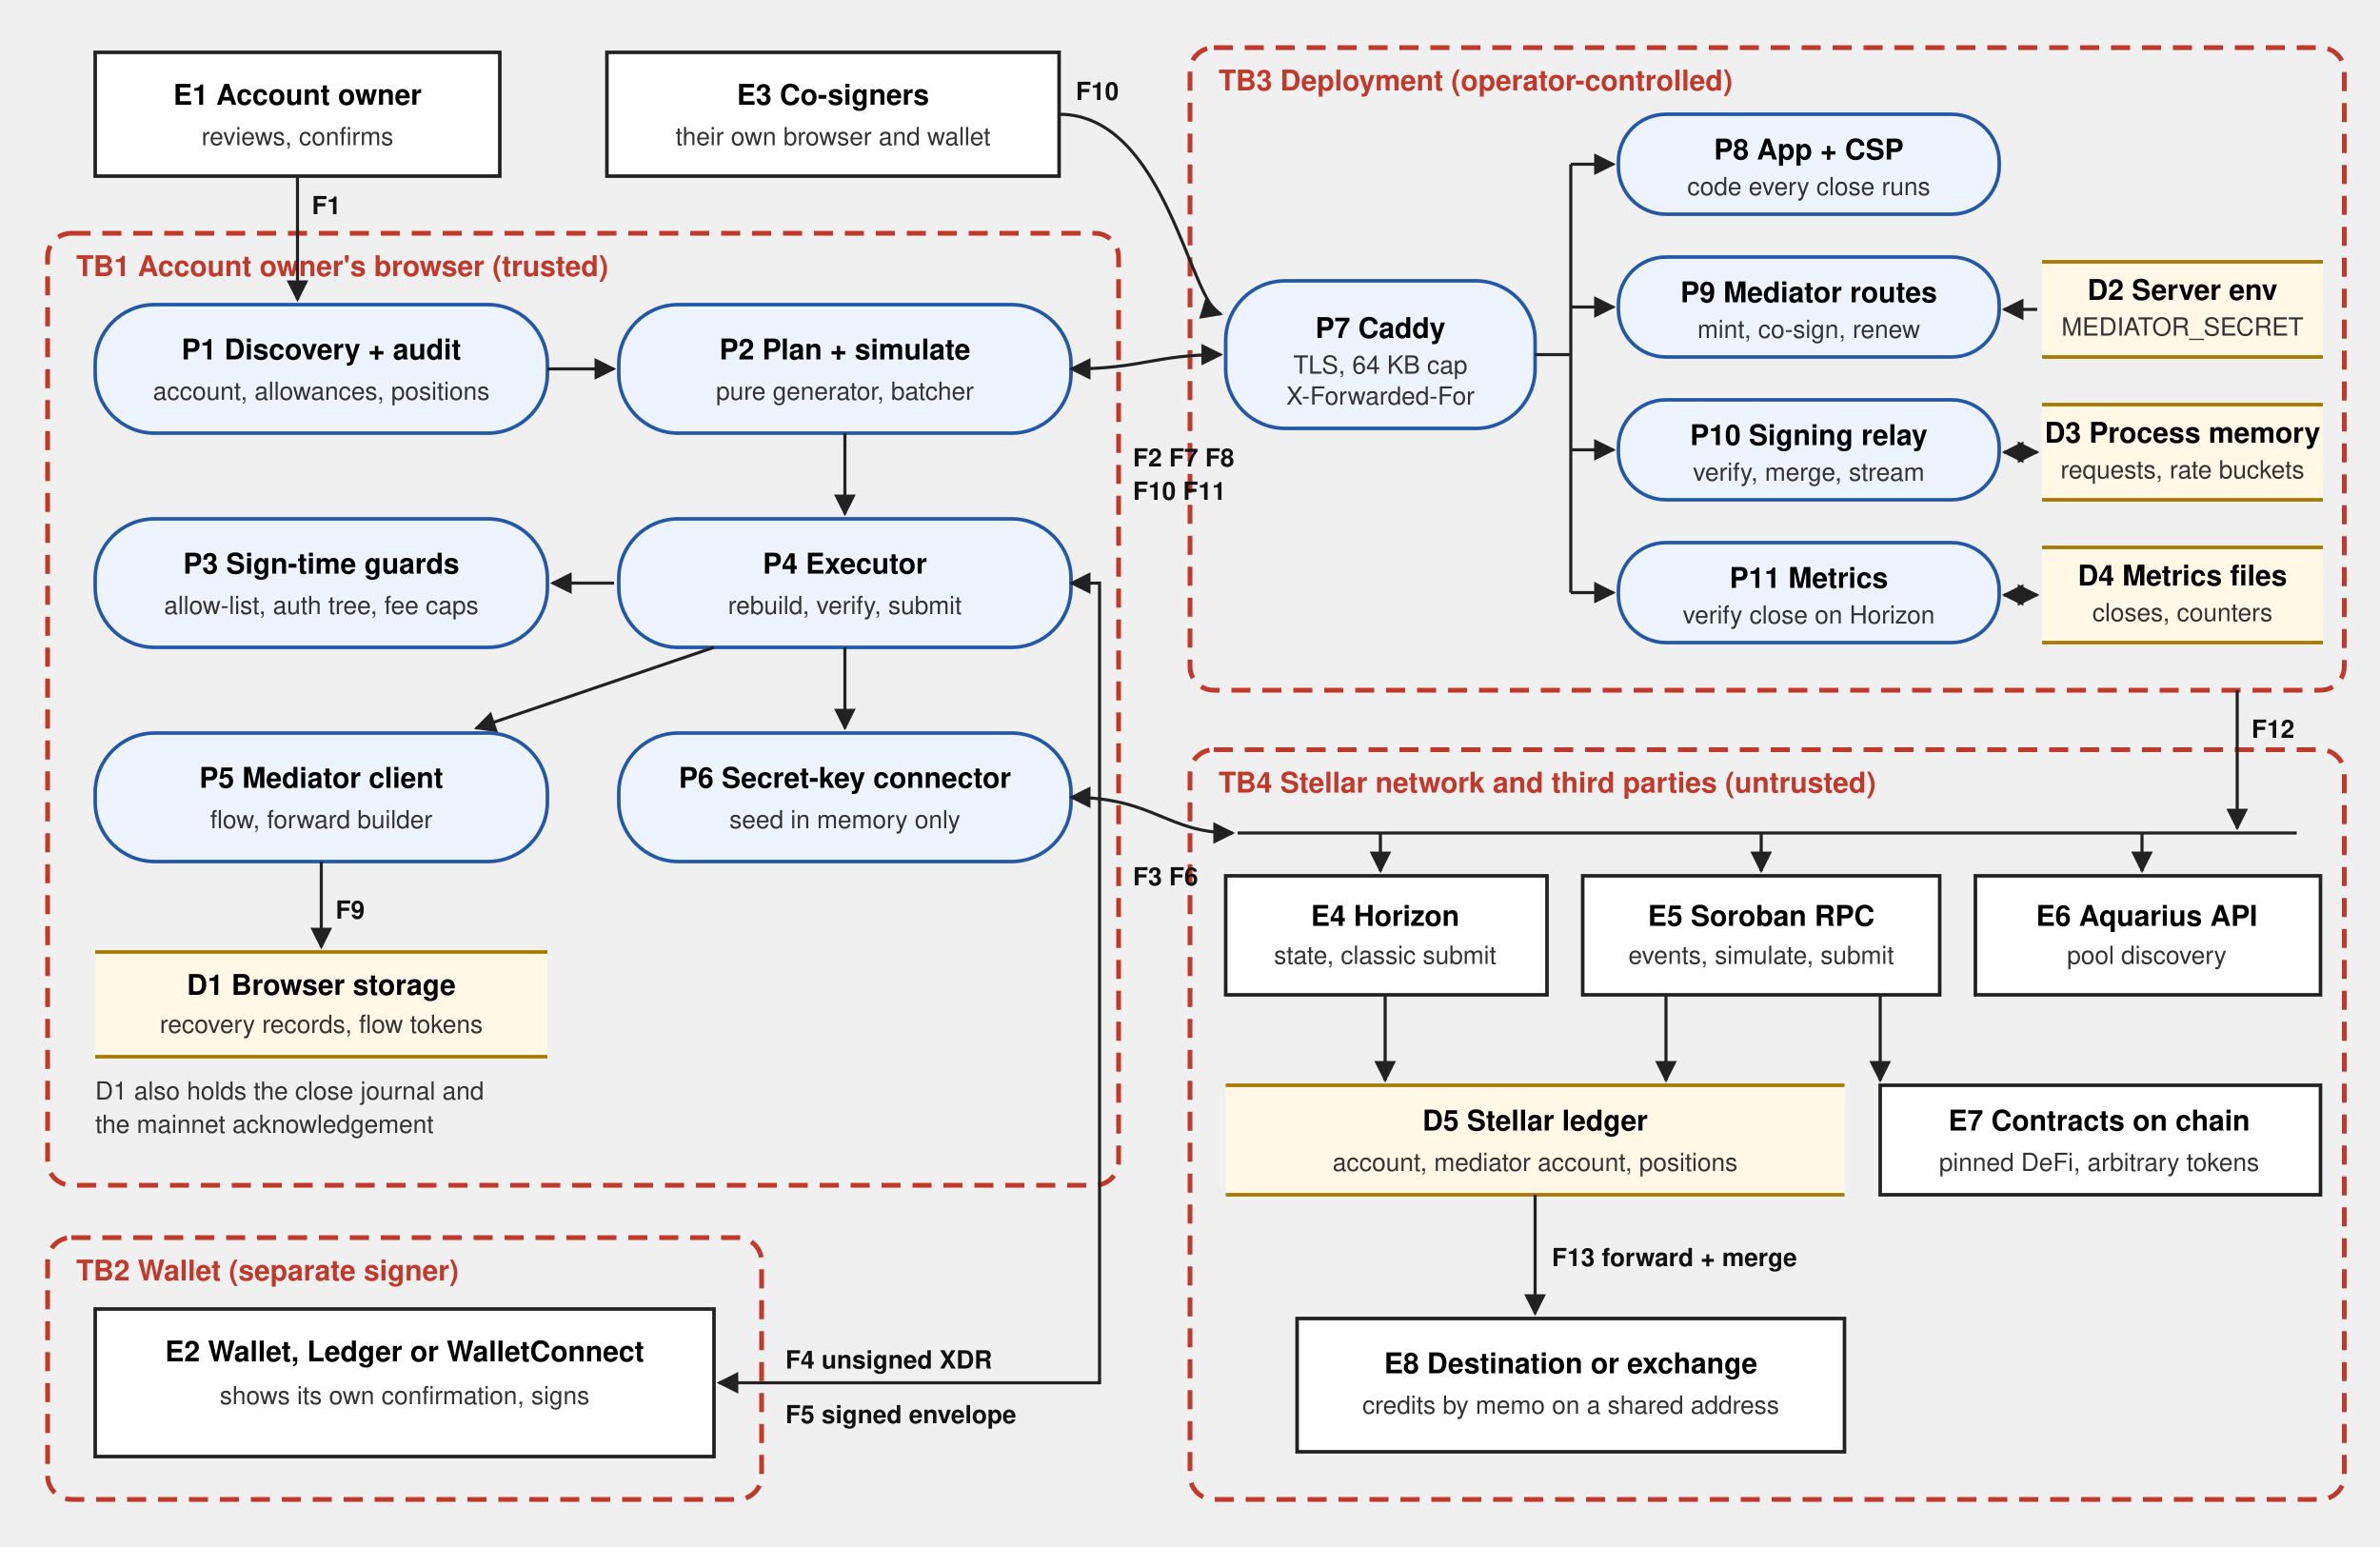
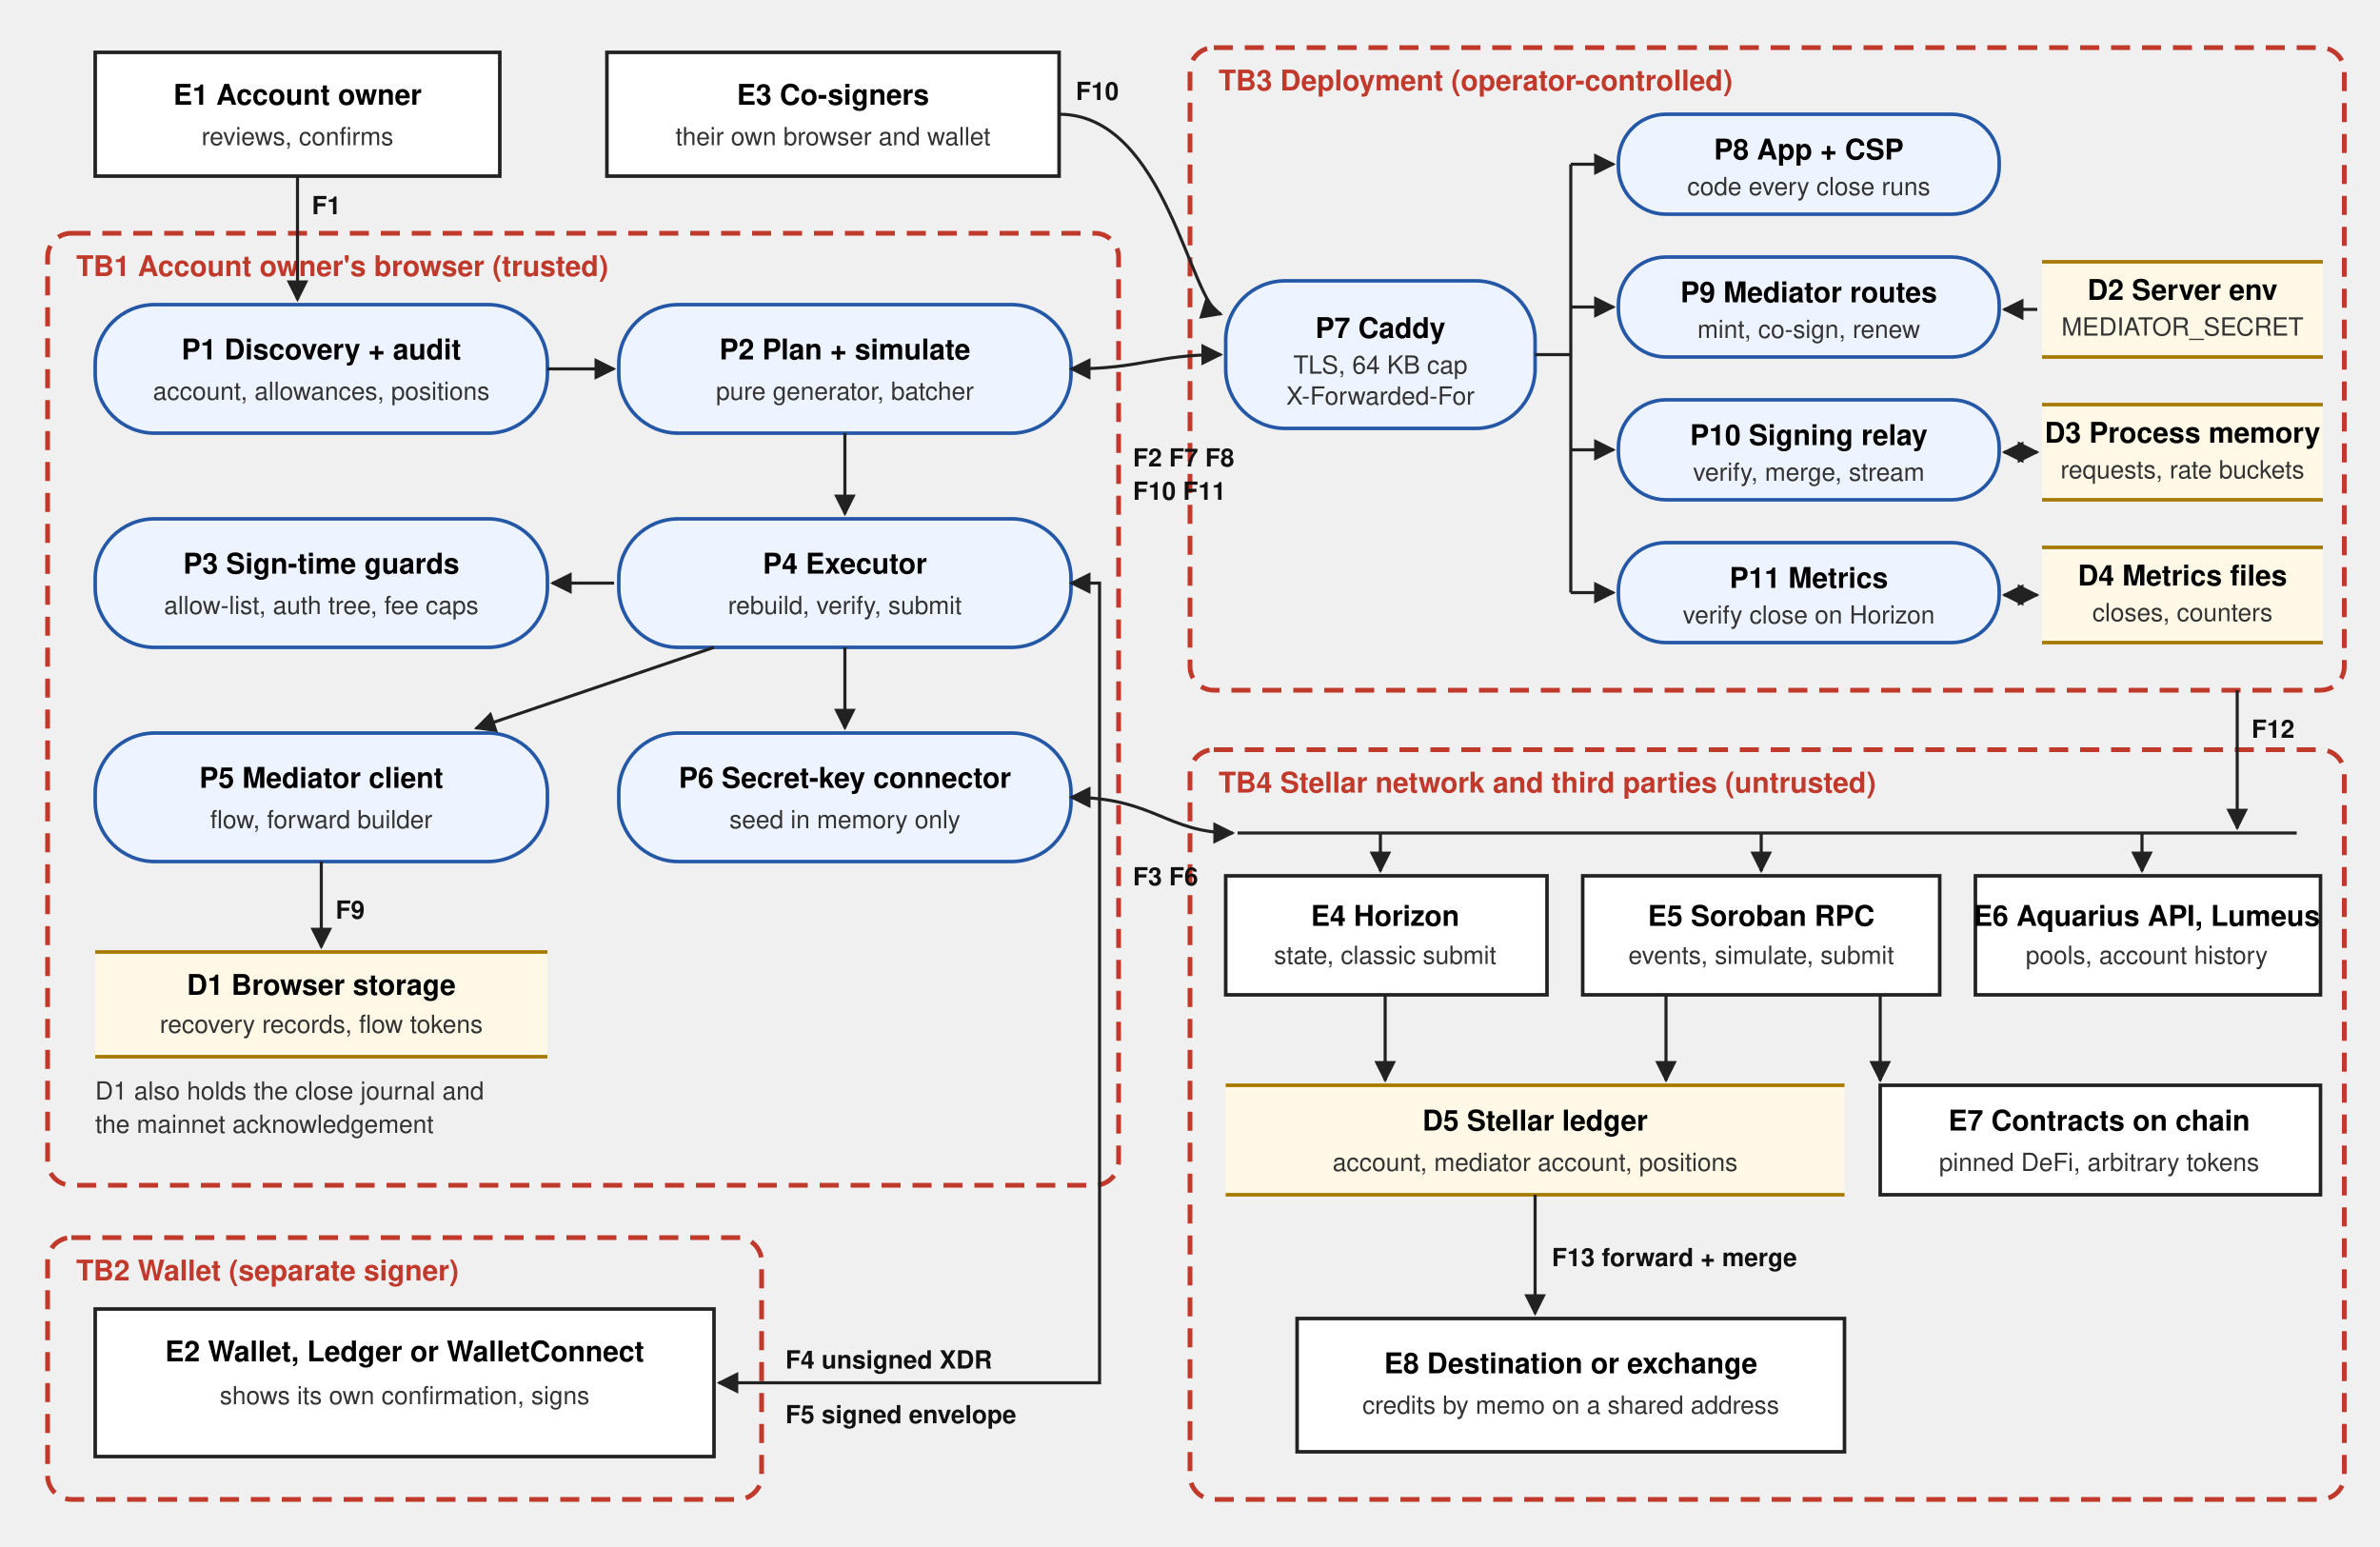
<svg xmlns="http://www.w3.org/2000/svg" viewBox="0 0 1000 650" width="1000" height="650" font-family="Helvetica, Arial, sans-serif">
  <defs>
    <marker id="a" viewBox="0 0 10 10" refX="9" refY="5" markerWidth="7" markerHeight="7" orient="auto-start-reverse">
      <path d="M0,0 L10,5 L0,10 z" fill="#222" />
    </marker>
  </defs>
  <style>
    .tb{fill:none;stroke:#c0392b;stroke-width:2;stroke-dasharray:8 5}
    .tbl{fill:#c0392b;font-weight:bold;font-size:12px}
    .ext{fill:#fff;stroke:#222;stroke-width:1.5}
    .proc{fill:#eef4ff;stroke:#2457a6;stroke-width:1.5}
    .sbg{fill:#fff8e6}
    .sl{stroke:#a67a00;stroke-width:1.5}
    .f{stroke:#222;stroke-width:1.3;fill:none;marker-end:url(#a)}
    .f2{stroke:#222;stroke-width:1.3;fill:none;marker-end:url(#a);marker-start:url(#a)}
    .ln{stroke:#222;stroke-width:1.3;fill:none}
    .fl{font-size:10.5px;fill:#111;font-weight:600}
    .t{font-size:12px;font-weight:600}
    .s{font-size:10.5px;fill:#333}
  </style>
  <rect class="ext" x="40" y="22" width="170" height="52" />
  <text class="t" x="125" y="44" text-anchor="middle">E1 Account owner</text>
  <text class="s" x="125" y="61" text-anchor="middle">reviews, confirms</text>
  <rect class="ext" x="255" y="22" width="190" height="52" />
  <text class="t" x="350" y="44" text-anchor="middle">E3 Co-signers</text>
  <text class="s" x="350" y="61" text-anchor="middle">their own browser and wallet</text>
  <rect class="tb" x="20" y="98" width="450" height="400" rx="10" />
  <text class="tbl" x="32" y="116">TB1  Account owner's browser (trusted)</text>
  <rect class="proc" x="40" y="128" width="190" height="54" rx="25" />
  <text class="t" x="135" y="151" text-anchor="middle">P1 Discovery + audit</text>
  <text class="s" x="135" y="168" text-anchor="middle">account, allowances, positions</text>
  <rect class="proc" x="260" y="128" width="190" height="54" rx="25" />
  <text class="t" x="355" y="151" text-anchor="middle">P2 Plan + simulate</text>
  <text class="s" x="355" y="168" text-anchor="middle">pure generator, batcher</text>
  <rect class="proc" x="40" y="218" width="190" height="54" rx="25" />
  <text class="t" x="135" y="241" text-anchor="middle">P3 Sign-time guards</text>
  <text class="s" x="135" y="258" text-anchor="middle">allow-list, auth tree, fee caps</text>
  <rect class="proc" x="260" y="218" width="190" height="54" rx="25" />
  <text class="t" x="355" y="241" text-anchor="middle">P4 Executor</text>
  <text class="s" x="355" y="258" text-anchor="middle">rebuild, verify, submit</text>
  <rect class="proc" x="40" y="308" width="190" height="54" rx="25" />
  <text class="t" x="135" y="331" text-anchor="middle">P5 Mediator client</text>
  <text class="s" x="135" y="348" text-anchor="middle">flow, forward builder</text>
  <rect class="proc" x="260" y="308" width="190" height="54" rx="25" />
  <text class="t" x="355" y="331" text-anchor="middle">P6 Secret-key connector</text>
  <text class="s" x="355" y="348" text-anchor="middle">seed in memory only</text>
  <rect class="sbg" x="40" y="400" width="190" height="44" />
  <line class="sl" x1="40" y1="400" x2="230" y2="400" />
  <line class="sl" x1="40" y1="444" x2="230" y2="444" />
  <text class="t" x="135" y="418" text-anchor="middle">D1 Browser storage</text>
  <text class="s" x="135" y="434" text-anchor="middle">recovery records, flow tokens</text>
  <text class="s" x="40" y="462">D1 also holds the close journal and</text>
  <text class="s" x="40" y="476">the mainnet acknowledgement</text>
  <path class="f" d="M125,74 V126" />
  <text class="fl" x="131" y="90">F1</text>
  <path class="f" d="M230,155 H258" />
  <path class="f" d="M355,182 V216" />
  <path class="f" d="M258,245 H232" />
  <path class="f" d="M300,272 L200,306" />
  <path class="f" d="M355,272 V306" />
  <path class="f" d="M135,362 V398" />
  <text class="fl" x="141" y="386">F9</text>
  <rect class="tb" x="20" y="520" width="300" height="110" rx="10" />
  <text class="tbl" x="32" y="538">TB2  Wallet (separate signer)</text>
  <rect class="ext" x="40" y="550" width="260" height="62" />
  <text class="t" x="170" y="572" text-anchor="middle">E2 Wallet, Ledger or WalletConnect</text>
  <text class="s" x="170" y="590" text-anchor="middle">shows its own confirmation, signs</text>
  <path class="f2" d="M450,245 H462 V581 H302" />
  <text class="fl" x="330" y="575">F4 unsigned XDR</text>
  <text class="fl" x="330" y="598">F5 signed envelope</text>
  <rect class="tb" x="500" y="20" width="485" height="270" rx="10" />
  <text class="tbl" x="512" y="38">TB3  Deployment (operator-controlled)</text>
  <rect class="proc" x="515" y="118" width="130" height="62" rx="25" />
  <text class="t" x="580" y="142" text-anchor="middle">P7 Caddy</text>
  <text class="s" x="580" y="157" text-anchor="middle">TLS, 64 KB cap</text>
  <text class="s" x="580" y="170" text-anchor="middle">X-Forwarded-For</text>
  <path class="ln" d="M645,149 H660 M660,69 V249" />
  <rect class="proc" x="680" y="48" width="160" height="42" rx="20" />
  <text class="t" x="760" y="67" text-anchor="middle">P8 App + CSP</text>
  <text class="s" x="760" y="82" text-anchor="middle">code every close runs</text>
  <rect class="proc" x="680" y="108" width="160" height="42" rx="20" />
  <text class="t" x="760" y="127" text-anchor="middle">P9 Mediator routes</text>
  <text class="s" x="760" y="142" text-anchor="middle">mint, co-sign, renew</text>
  <rect class="proc" x="680" y="168" width="160" height="42" rx="20" />
  <text class="t" x="760" y="187" text-anchor="middle">P10 Signing relay</text>
  <text class="s" x="760" y="202" text-anchor="middle">verify, merge, stream</text>
  <rect class="proc" x="680" y="228" width="160" height="42" rx="20" />
  <text class="t" x="760" y="247" text-anchor="middle">P11 Metrics</text>
  <text class="s" x="760" y="262" text-anchor="middle">verify close on Horizon</text>
  <path class="f" d="M660,69 H678" />
  <path class="f" d="M660,129 H678" />
  <path class="f" d="M660,189 H678" />
  <path class="f" d="M660,249 H678" />
  <rect class="sbg" x="858" y="110" width="118" height="40" />
  <line class="sl" x1="858" y1="110" x2="976" y2="110" />
  <line class="sl" x1="858" y1="150" x2="976" y2="150" />
  <text class="t" x="917" y="126" text-anchor="middle">D2 Server env</text>
  <text class="s" x="917" y="141" text-anchor="middle">MEDIATOR_SECRET</text>
  <rect class="sbg" x="858" y="170" width="118" height="40" />
  <line class="sl" x1="858" y1="170" x2="976" y2="170" />
  <line class="sl" x1="858" y1="210" x2="976" y2="210" />
  <text class="t" x="917" y="186" text-anchor="middle">D3 Process memory</text>
  <text class="s" x="917" y="201" text-anchor="middle">requests, rate buckets</text>
  <rect class="sbg" x="858" y="230" width="118" height="40" />
  <line class="sl" x1="858" y1="230" x2="976" y2="230" />
  <line class="sl" x1="858" y1="270" x2="976" y2="270" />
  <text class="t" x="917" y="246" text-anchor="middle">D4 Metrics files</text>
  <text class="s" x="917" y="261" text-anchor="middle">closes, counters</text>
  <path class="f" d="M856,130 H842" />
  <path class="f2" d="M842,190 H856" />
  <path class="f2" d="M842,250 H856" />
  <path class="f2" d="M450,155 C480,155 485,149 513,149" />
  <path class="f" d="M445,48 C490,48 500,128 513,132" />
  <text class="fl" x="476" y="196">F2 F7 F8</text>
  <text class="fl" x="476" y="210">F10 F11</text>
  <text class="fl" x="452" y="42">F10</text>
  <rect class="tb" x="500" y="315" width="485" height="315" rx="10" />
  <text class="tbl" x="512" y="333">TB4  Stellar network and third parties (untrusted)</text>
  <path class="ln" d="M520,350 H965" />
  <path class="f" d="M580,350 V366" />
  <path class="f" d="M740,350 V366" />
  <path class="f" d="M900,350 V366" />
  <rect class="ext" x="515" y="368" width="135" height="50" />
  <text class="t" x="582" y="389" text-anchor="middle">E4 Horizon</text>
  <text class="s" x="582" y="405" text-anchor="middle">state, classic submit</text>
  <rect class="ext" x="665" y="368" width="150" height="50" />
  <text class="t" x="740" y="389" text-anchor="middle">E5 Soroban RPC</text>
  <text class="s" x="740" y="405" text-anchor="middle">events, simulate, submit</text>
  <rect class="ext" x="830" y="368" width="145" height="50" />
-   <text class="t" x="902" y="389" text-anchor="middle">E6 Aquarius API</text>
-   <text class="s" x="902" y="405" text-anchor="middle">pool discovery</text>
+   <text class="t" x="902" y="389" text-anchor="middle">E6 Aquarius API, Lumeus</text>
+   <text class="s" x="902" y="405" text-anchor="middle">pools, account history</text>
  <path class="f" d="M582,418 V454" />
  <path class="f" d="M700,418 V454" />
  <path class="f" d="M790,418 V454" />
  <rect class="sbg" x="515" y="456" width="260" height="46" />
  <line class="sl" x1="515" y1="456" x2="775" y2="456" />
  <line class="sl" x1="515" y1="502" x2="775" y2="502" />
  <text class="t" x="645" y="475" text-anchor="middle">D5 Stellar ledger</text>
  <text class="s" x="645" y="492" text-anchor="middle">account, mediator account, positions</text>
  <rect class="ext" x="790" y="456" width="185" height="46" />
  <text class="t" x="882" y="475" text-anchor="middle">E7 Contracts on chain</text>
  <text class="s" x="882" y="492" text-anchor="middle">pinned DeFi, arbitrary tokens</text>
  <path class="f" d="M645,502 V552" />
  <text class="fl" x="652" y="532">F13 forward + merge</text>
  <rect class="ext" x="545" y="554" width="230" height="56" />
  <text class="t" x="660" y="577" text-anchor="middle">E8 Destination or exchange</text>
  <text class="s" x="660" y="594" text-anchor="middle">credits by memo on a shared address</text>
  <path class="f2" d="M450,335 C485,335 490,350 518,350" />
  <text class="fl" x="476" y="372">F3 F6</text>
  <path class="f" d="M940,290 V348" />
  <text class="fl" x="946" y="310">F12</text>
</svg>
